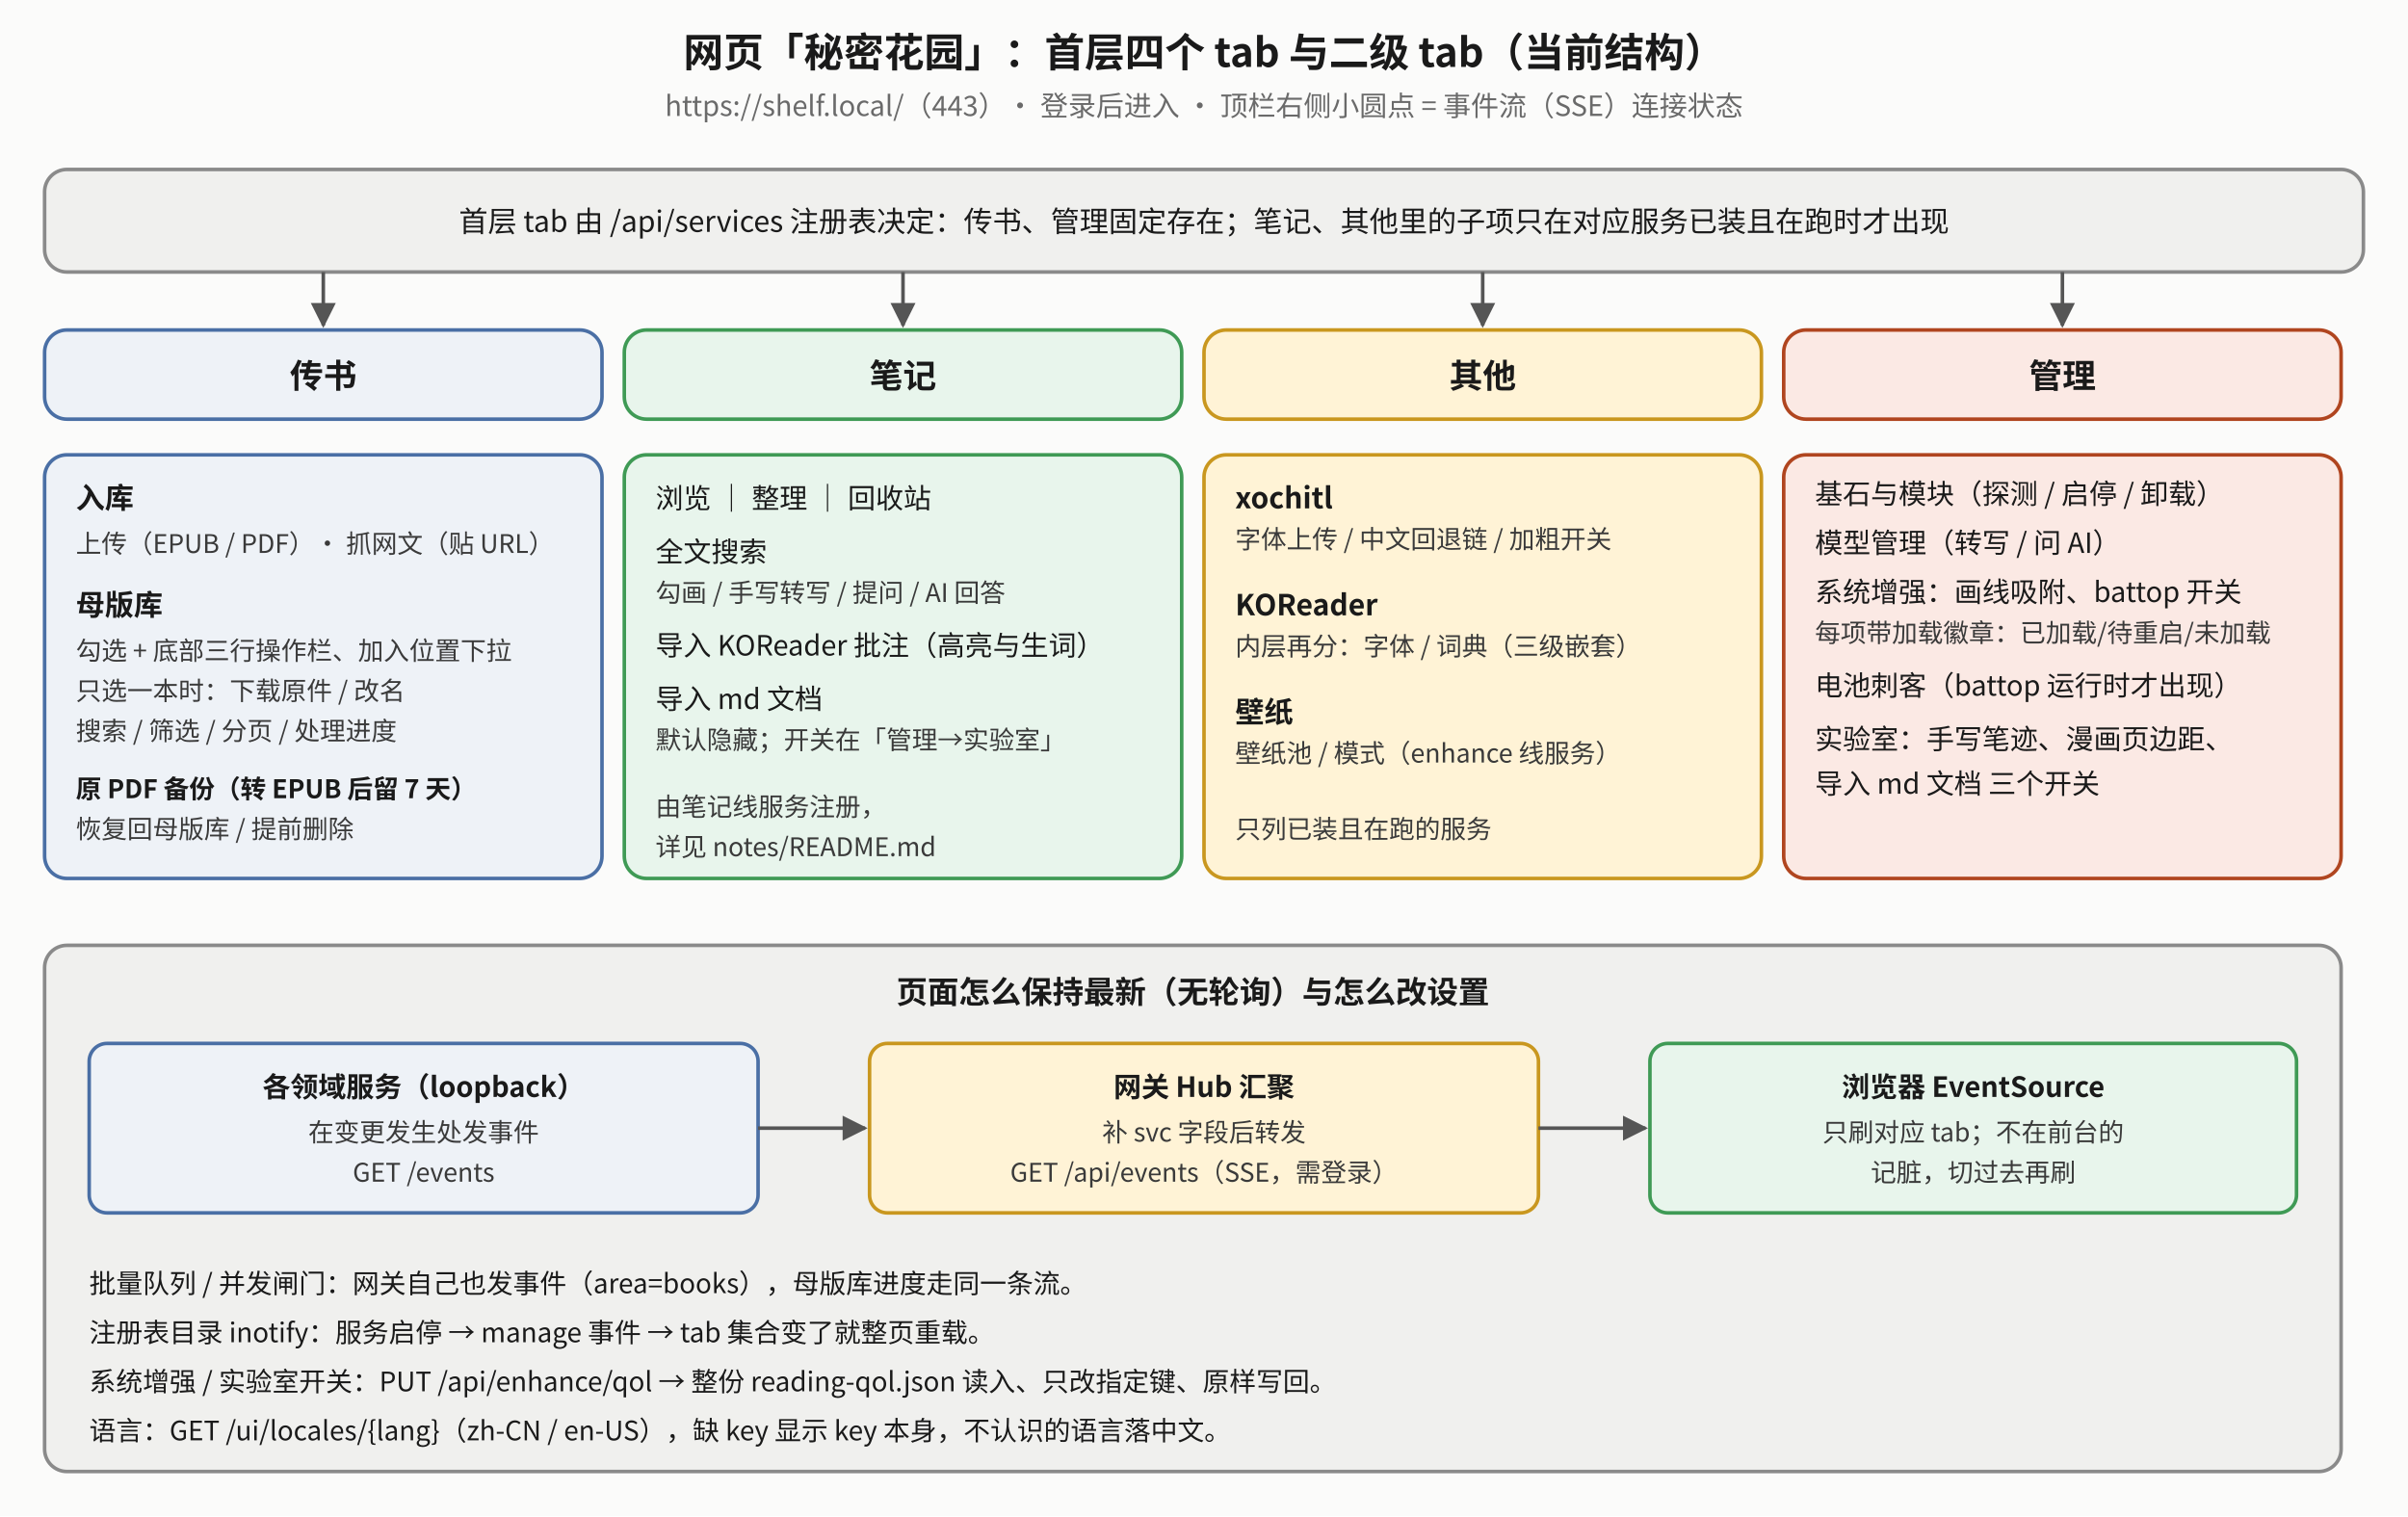
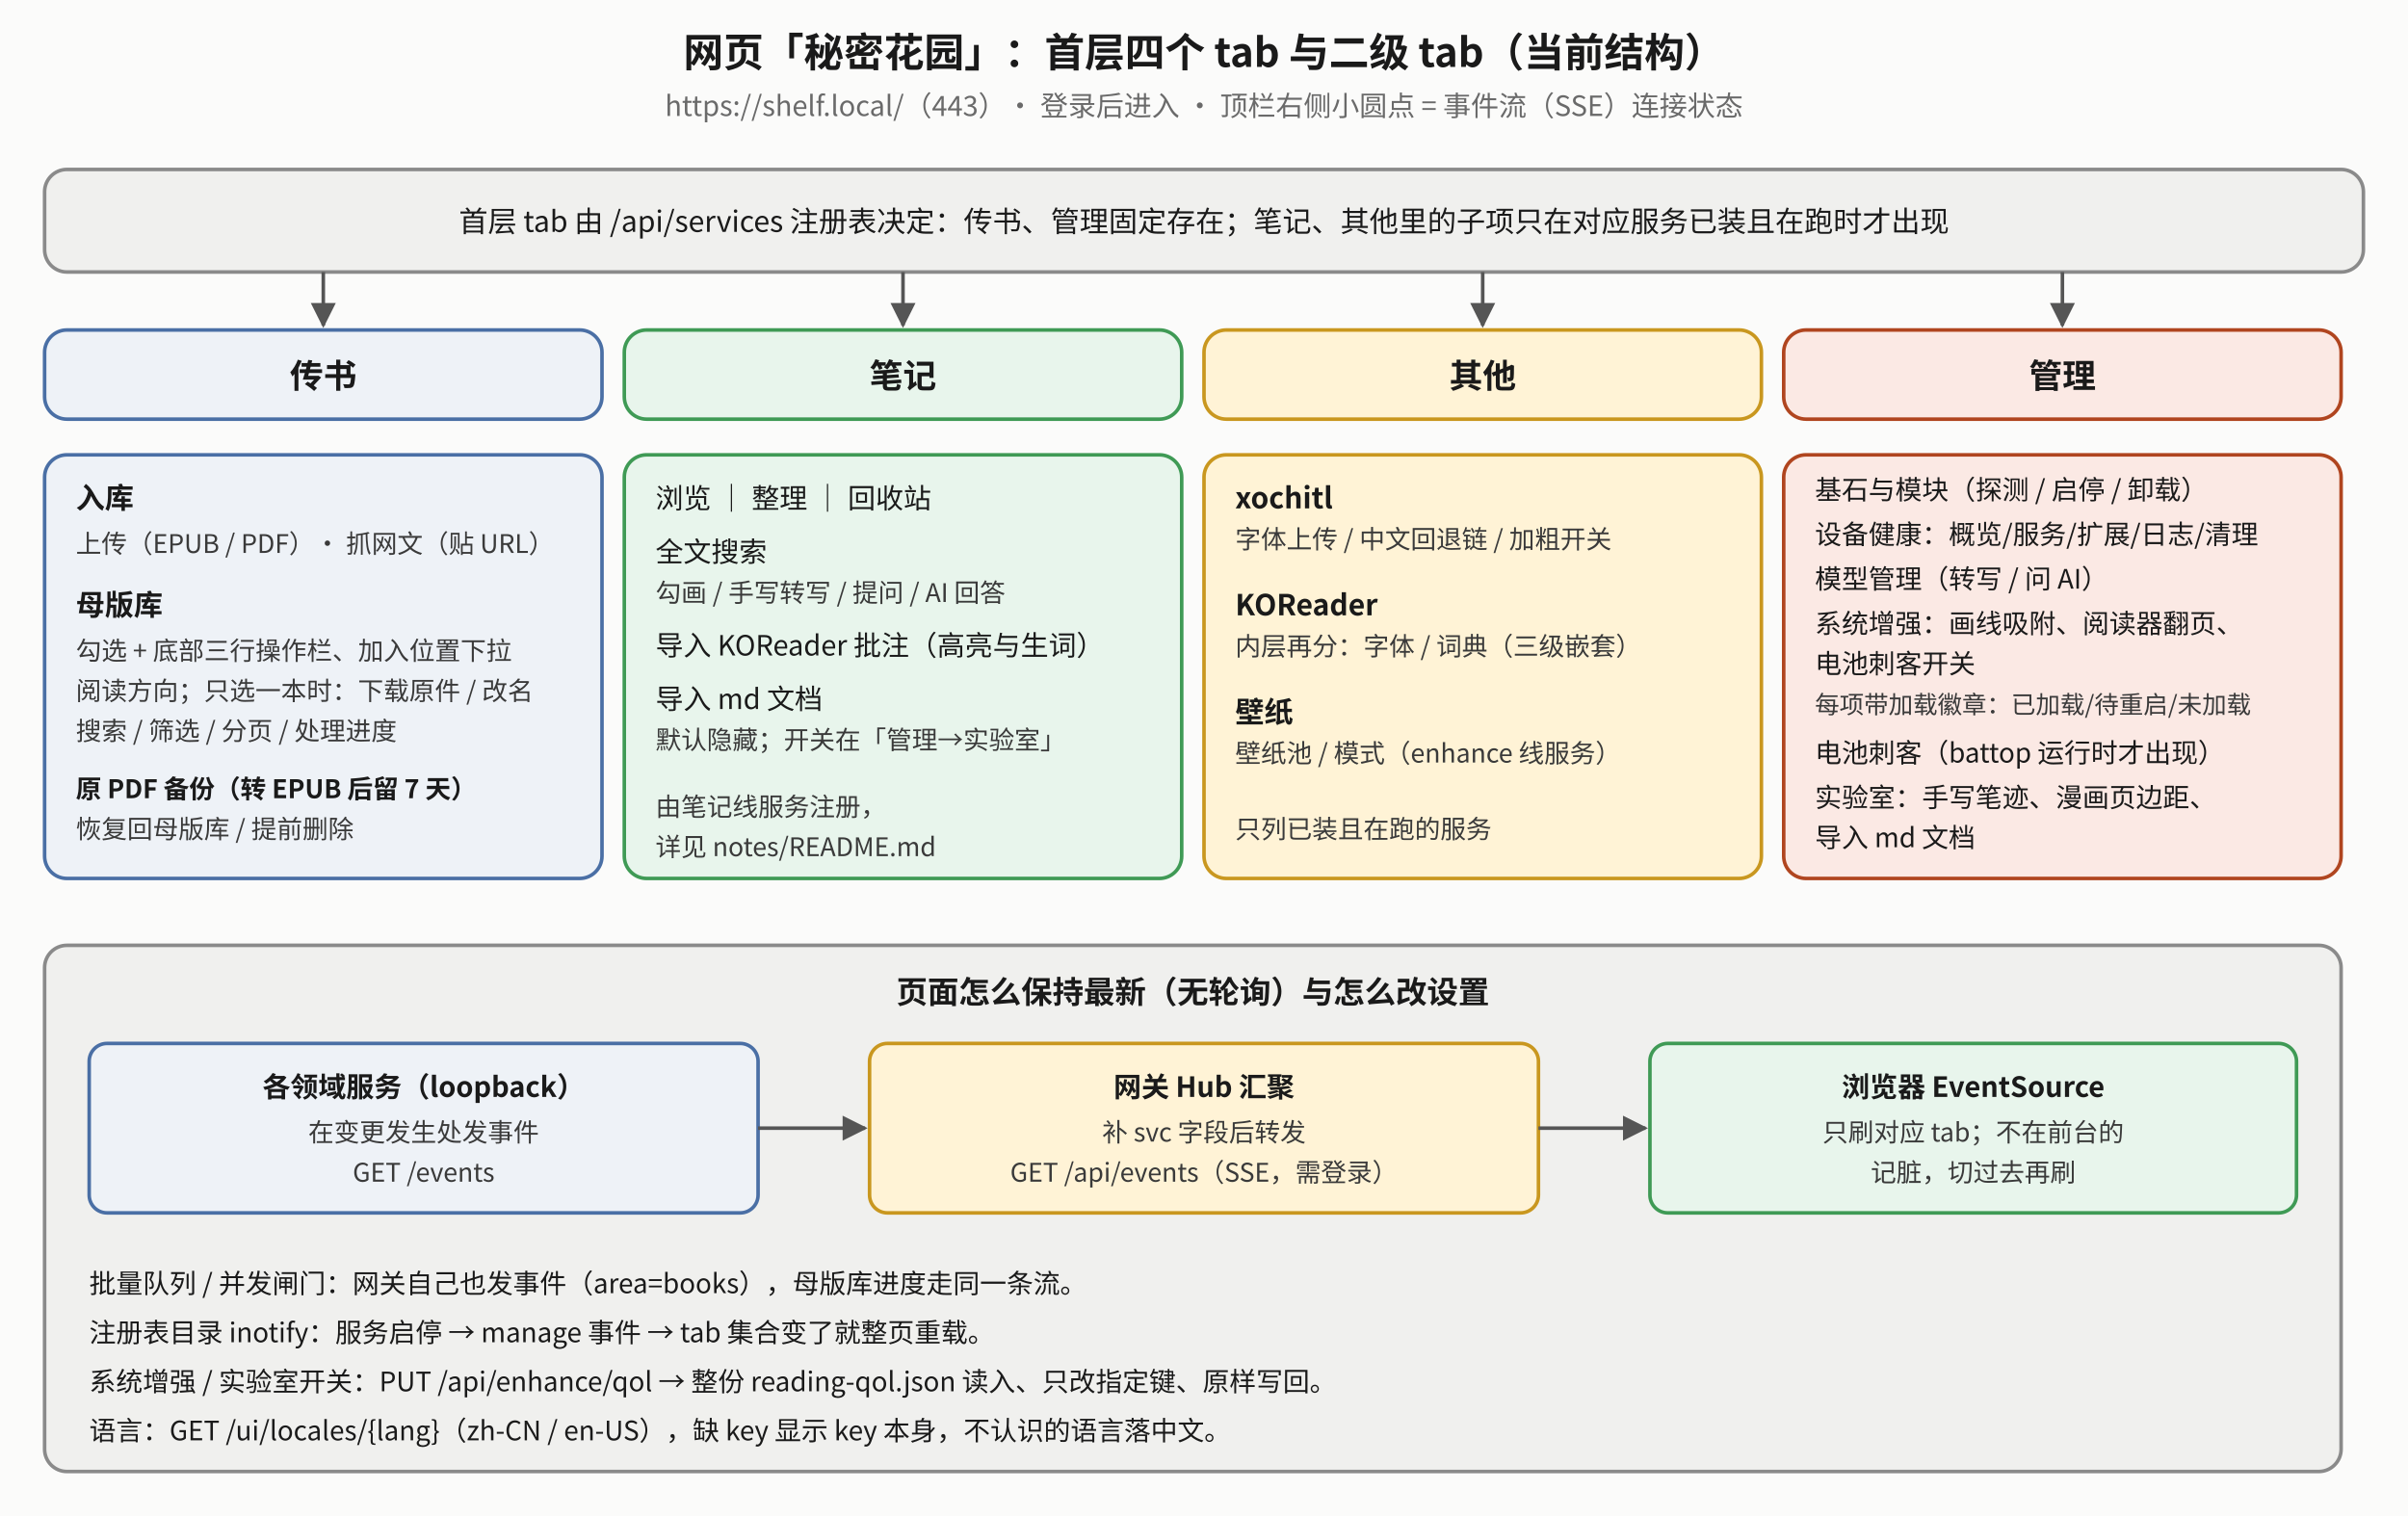
<svg xmlns="http://www.w3.org/2000/svg" viewBox="0 0 1080 680" font-family="Noto Sans CJK SC, sans-serif">
  <defs>
    <marker id="ak" viewBox="0 0 10 10" refX="9" refY="5" markerWidth="7" markerHeight="7" orient="auto-start-reverse">
      <path d="M0,0 L10,5 L0,10 z" fill="#555" />
    </marker>
  </defs>
  <rect x="0" y="0" width="1080" height="680" fill="#fbfbfa" />
  <text x="540" y="30" text-anchor="middle" font-size="18" font-weight="bold" fill="#1a1a1a">网页「秘密花园」：首层四个 tab 与二级 tab（当前结构）</text>
  <text x="540" y="52" text-anchor="middle" font-size="12.5" fill="#6a6a6a">https://shelf.local/（443）· 登录后进入 · 顶栏右侧小圆点 = 事件流（SSE）连接状态</text>
  <rect x="20" y="76" width="1040" height="46" rx="10" fill="#f0f0ee" stroke="#8a8a8a" stroke-width="1.6" />
  <text x="540" y="104" text-anchor="middle" font-size="13" fill="#1a1a1a">首层 tab 由 /api/services 注册表决定：传书、管理固定存在；笔记、其他里的子项只在对应服务已装且在跑时才出现</text>
  <line x1="145" y1="122" x2="145" y2="146" stroke="#555" stroke-width="1.6" marker-end="url(#ak)" />
  <line x1="405" y1="122" x2="405" y2="146" stroke="#555" stroke-width="1.6" marker-end="url(#ak)" />
  <line x1="665" y1="122" x2="665" y2="146" stroke="#555" stroke-width="1.6" marker-end="url(#ak)" />
  <line x1="925" y1="122" x2="925" y2="146" stroke="#555" stroke-width="1.6" marker-end="url(#ak)" />
  <rect x="20" y="148" width="250" height="40" rx="10" fill="#eef2f7" stroke="#4a6fa5" stroke-width="1.6" />
  <text x="145" y="174" text-anchor="middle" font-size="15" font-weight="bold" fill="#1a1a1a">传书</text>
  <rect x="20" y="204" width="250" height="190" rx="10" fill="#eef2f7" stroke="#4a6fa5" stroke-width="1.6" />
  <text x="34" y="228" font-size="13" font-weight="bold" fill="#1a1a1a">入库</text>
  <text x="34" y="248" font-size="11.5" fill="#3a3a3a">上传（EPUB / PDF）· 抓网文（贴 URL）</text>
  <text x="34" y="276" font-size="13" font-weight="bold" fill="#1a1a1a">母版库</text>
  <text x="34" y="296" font-size="11.5" fill="#3a3a3a">勾选 + 底部三行操作栏、加入位置下拉</text>
-   <text x="34" y="314" font-size="11.5" fill="#3a3a3a">只选一本时：下载原件 / 改名</text>
+   <text x="34" y="314" font-size="11.5" fill="#3a3a3a">阅读方向；只选一本时：下载原件 / 改名</text>
  <text x="34" y="332" font-size="11.5" fill="#3a3a3a">搜索 / 筛选 / 分页 / 处理进度</text>
  <text x="34" y="358" font-size="11.5" font-weight="bold" fill="#1a1a1a">原 PDF 备份（转 EPUB 后留 7 天）</text>
  <text x="34" y="376" font-size="11.5" fill="#3a3a3a">恢复回母版库 / 提前删除</text>
  <rect x="280" y="148" width="250" height="40" rx="10" fill="#e8f5ec" stroke="#3f9a55" stroke-width="1.6" />
  <text x="405" y="174" text-anchor="middle" font-size="15" font-weight="bold" fill="#1a1a1a">笔记</text>
  <rect x="280" y="204" width="250" height="190" rx="10" fill="#e8f5ec" stroke="#3f9a55" stroke-width="1.6" />
  <text x="294" y="228" font-size="12.5" fill="#1a1a1a">浏览 ｜ 整理 ｜ 回收站</text>
  <text x="294" y="252" font-size="12.5" fill="#1a1a1a">全文搜索</text>
  <text x="294" y="270" font-size="11.5" fill="#3a3a3a">勾画 / 手写转写 / 提问 / AI 回答</text>
  <text x="294" y="294" font-size="12.5" fill="#1a1a1a">导入 KOReader 批注（高亮与生词）</text>
  <text x="294" y="318" font-size="12.5" fill="#1a1a1a">导入 md 文档</text>
  <text x="294" y="336" font-size="11.5" fill="#3a3a3a">默认隐藏；开关在「管理→实验室」</text>
  <text x="294" y="366" font-size="11.5" fill="#3a3a3a">由笔记线服务注册，</text>
  <text x="294" y="384" font-size="11.5" fill="#3a3a3a">详见 notes/README.md</text>
  <rect x="540" y="148" width="250" height="40" rx="10" fill="#fff3d6" stroke="#c9971f" stroke-width="1.6" />
  <text x="665" y="174" text-anchor="middle" font-size="15" font-weight="bold" fill="#1a1a1a">其他</text>
  <rect x="540" y="204" width="250" height="190" rx="10" fill="#fff3d6" stroke="#c9971f" stroke-width="1.6" />
  <text x="554" y="228" font-size="13" font-weight="bold" fill="#1a1a1a">xochitl</text>
  <text x="554" y="246" font-size="11.5" fill="#3a3a3a">字体上传 / 中文回退链 / 加粗开关</text>
  <text x="554" y="276" font-size="13" font-weight="bold" fill="#1a1a1a">KOReader</text>
  <text x="554" y="294" font-size="11.5" fill="#3a3a3a">内层再分：字体 / 词典（三级嵌套）</text>
  <text x="554" y="324" font-size="13" font-weight="bold" fill="#1a1a1a">壁纸</text>
  <text x="554" y="342" font-size="11.5" fill="#3a3a3a">壁纸池 / 模式（enhance 线服务）</text>
  <text x="554" y="376" font-size="11.5" fill="#3a3a3a">只列已装且在跑的服务</text>
  <rect x="800" y="148" width="250" height="40" rx="10" fill="#fbe9e4" stroke="#b0451f" stroke-width="1.6" />
  <text x="925" y="174" text-anchor="middle" font-size="15" font-weight="bold" fill="#1a1a1a">管理</text>
  <rect x="800" y="204" width="250" height="190" rx="10" fill="#fbe9e4" stroke="#b0451f" stroke-width="1.6" />
-   <text x="814" y="226" font-size="12.5" fill="#1a1a1a">基石与模块（探测 / 启停 / 卸载）</text>
-   <text x="814" y="248" font-size="12.5" fill="#1a1a1a">模型管理（转写 / 问 AI）</text>
-   <text x="814" y="270" font-size="12.5" fill="#1a1a1a">系统增强：画线吸附、battop 开关</text>
-   <text x="814" y="288" font-size="11.5" fill="#3a3a3a">每项带加载徽章：已加载/待重启/未加载</text>
-   <text x="814" y="312" font-size="12.5" fill="#1a1a1a">电池刺客（battop 运行时才出现）</text>
-   <text x="814" y="336" font-size="12.5" fill="#1a1a1a">实验室：手写笔迹、漫画页边距、</text>
-   <text x="814" y="356" font-size="12.5" fill="#1a1a1a">导入 md 文档 三个开关</text>
+   <text x="814" y="224" font-size="12" fill="#1a1a1a">基石与模块（探测 / 启停 / 卸载）</text>
+   <text x="814" y="244" font-size="12" fill="#1a1a1a">设备健康：概览/服务/扩展/日志/清理</text>
+   <text x="814" y="264" font-size="12" fill="#1a1a1a">模型管理（转写 / 问 AI）</text>
+   <text x="814" y="284" font-size="12" fill="#1a1a1a">系统增强：画线吸附、阅读器翻页、</text>
+   <text x="814" y="302" font-size="12" fill="#1a1a1a">　　　　　电池刺客开关</text>
+   <text x="814" y="320" font-size="11" fill="#3a3a3a">每项带加载徽章：已加载/待重启/未加载</text>
+   <text x="814" y="342" font-size="12" fill="#1a1a1a">电池刺客（battop 运行时才出现）</text>
+   <text x="814" y="362" font-size="12" fill="#1a1a1a">实验室：手写笔迹、漫画页边距、</text>
+   <text x="814" y="380" font-size="12" fill="#1a1a1a">　　　　导入 md 文档</text>
  <rect x="20" y="424" width="1030" height="236" rx="10" fill="#f0f0ee" stroke="#8a8a8a" stroke-width="1.6" />
  <text x="535" y="450" text-anchor="middle" font-size="14" font-weight="bold" fill="#1a1a1a">页面怎么保持最新（无轮询）与怎么改设置</text>
  <rect x="40" y="468" width="300" height="76" rx="8" fill="#eef2f7" stroke="#4a6fa5" stroke-width="1.6" />
  <text x="190" y="492" text-anchor="middle" font-size="12.5" font-weight="bold" fill="#1a1a1a">各领域服务（loopback）</text>
  <text x="190" y="512" text-anchor="middle" font-size="11.5" fill="#3a3a3a">在变更发生处发事件</text>
  <text x="190" y="530" text-anchor="middle" font-size="11.5" fill="#3a3a3a">GET /events</text>
  <rect x="390" y="468" width="300" height="76" rx="8" fill="#fff3d6" stroke="#c9971f" stroke-width="1.6" />
  <text x="540" y="492" text-anchor="middle" font-size="12.5" font-weight="bold" fill="#1a1a1a">网关 Hub 汇聚</text>
  <text x="540" y="512" text-anchor="middle" font-size="11.5" fill="#3a3a3a">补 svc 字段后转发</text>
  <text x="540" y="530" text-anchor="middle" font-size="11.5" fill="#3a3a3a">GET /api/events（SSE，需登录）</text>
  <rect x="740" y="468" width="290" height="76" rx="8" fill="#e8f5ec" stroke="#3f9a55" stroke-width="1.6" />
  <text x="885" y="492" text-anchor="middle" font-size="12.5" font-weight="bold" fill="#1a1a1a">浏览器 EventSource</text>
  <text x="885" y="512" text-anchor="middle" font-size="11.5" fill="#3a3a3a">只刷对应 tab；不在前台的</text>
  <text x="885" y="530" text-anchor="middle" font-size="11.5" fill="#3a3a3a">记脏，切过去再刷</text>
  <line x1="340" y1="506" x2="388" y2="506" stroke="#555" stroke-width="1.6" marker-end="url(#ak)" />
  <line x1="690" y1="506" x2="738" y2="506" stroke="#555" stroke-width="1.6" marker-end="url(#ak)" />
  <text x="40" y="580" font-size="12" fill="#1a1a1a">批量队列 / 并发闸门：网关自己也发事件（area=books），母版库进度走同一条流。</text>
  <text x="40" y="602" font-size="12" fill="#1a1a1a">注册表目录 inotify：服务启停 → manage 事件 → tab 集合变了就整页重载。</text>
  <text x="40" y="624" font-size="12" fill="#1a1a1a">系统增强 / 实验室开关：PUT /api/enhance/qol → 整份 reading-qol.json 读入、只改指定键、原样写回。</text>
  <text x="40" y="646" font-size="12" fill="#1a1a1a">语言：GET /ui/locales/{lang}（zh-CN / en-US），缺 key 显示 key 本身，不认识的语言落中文。</text>
</svg>
